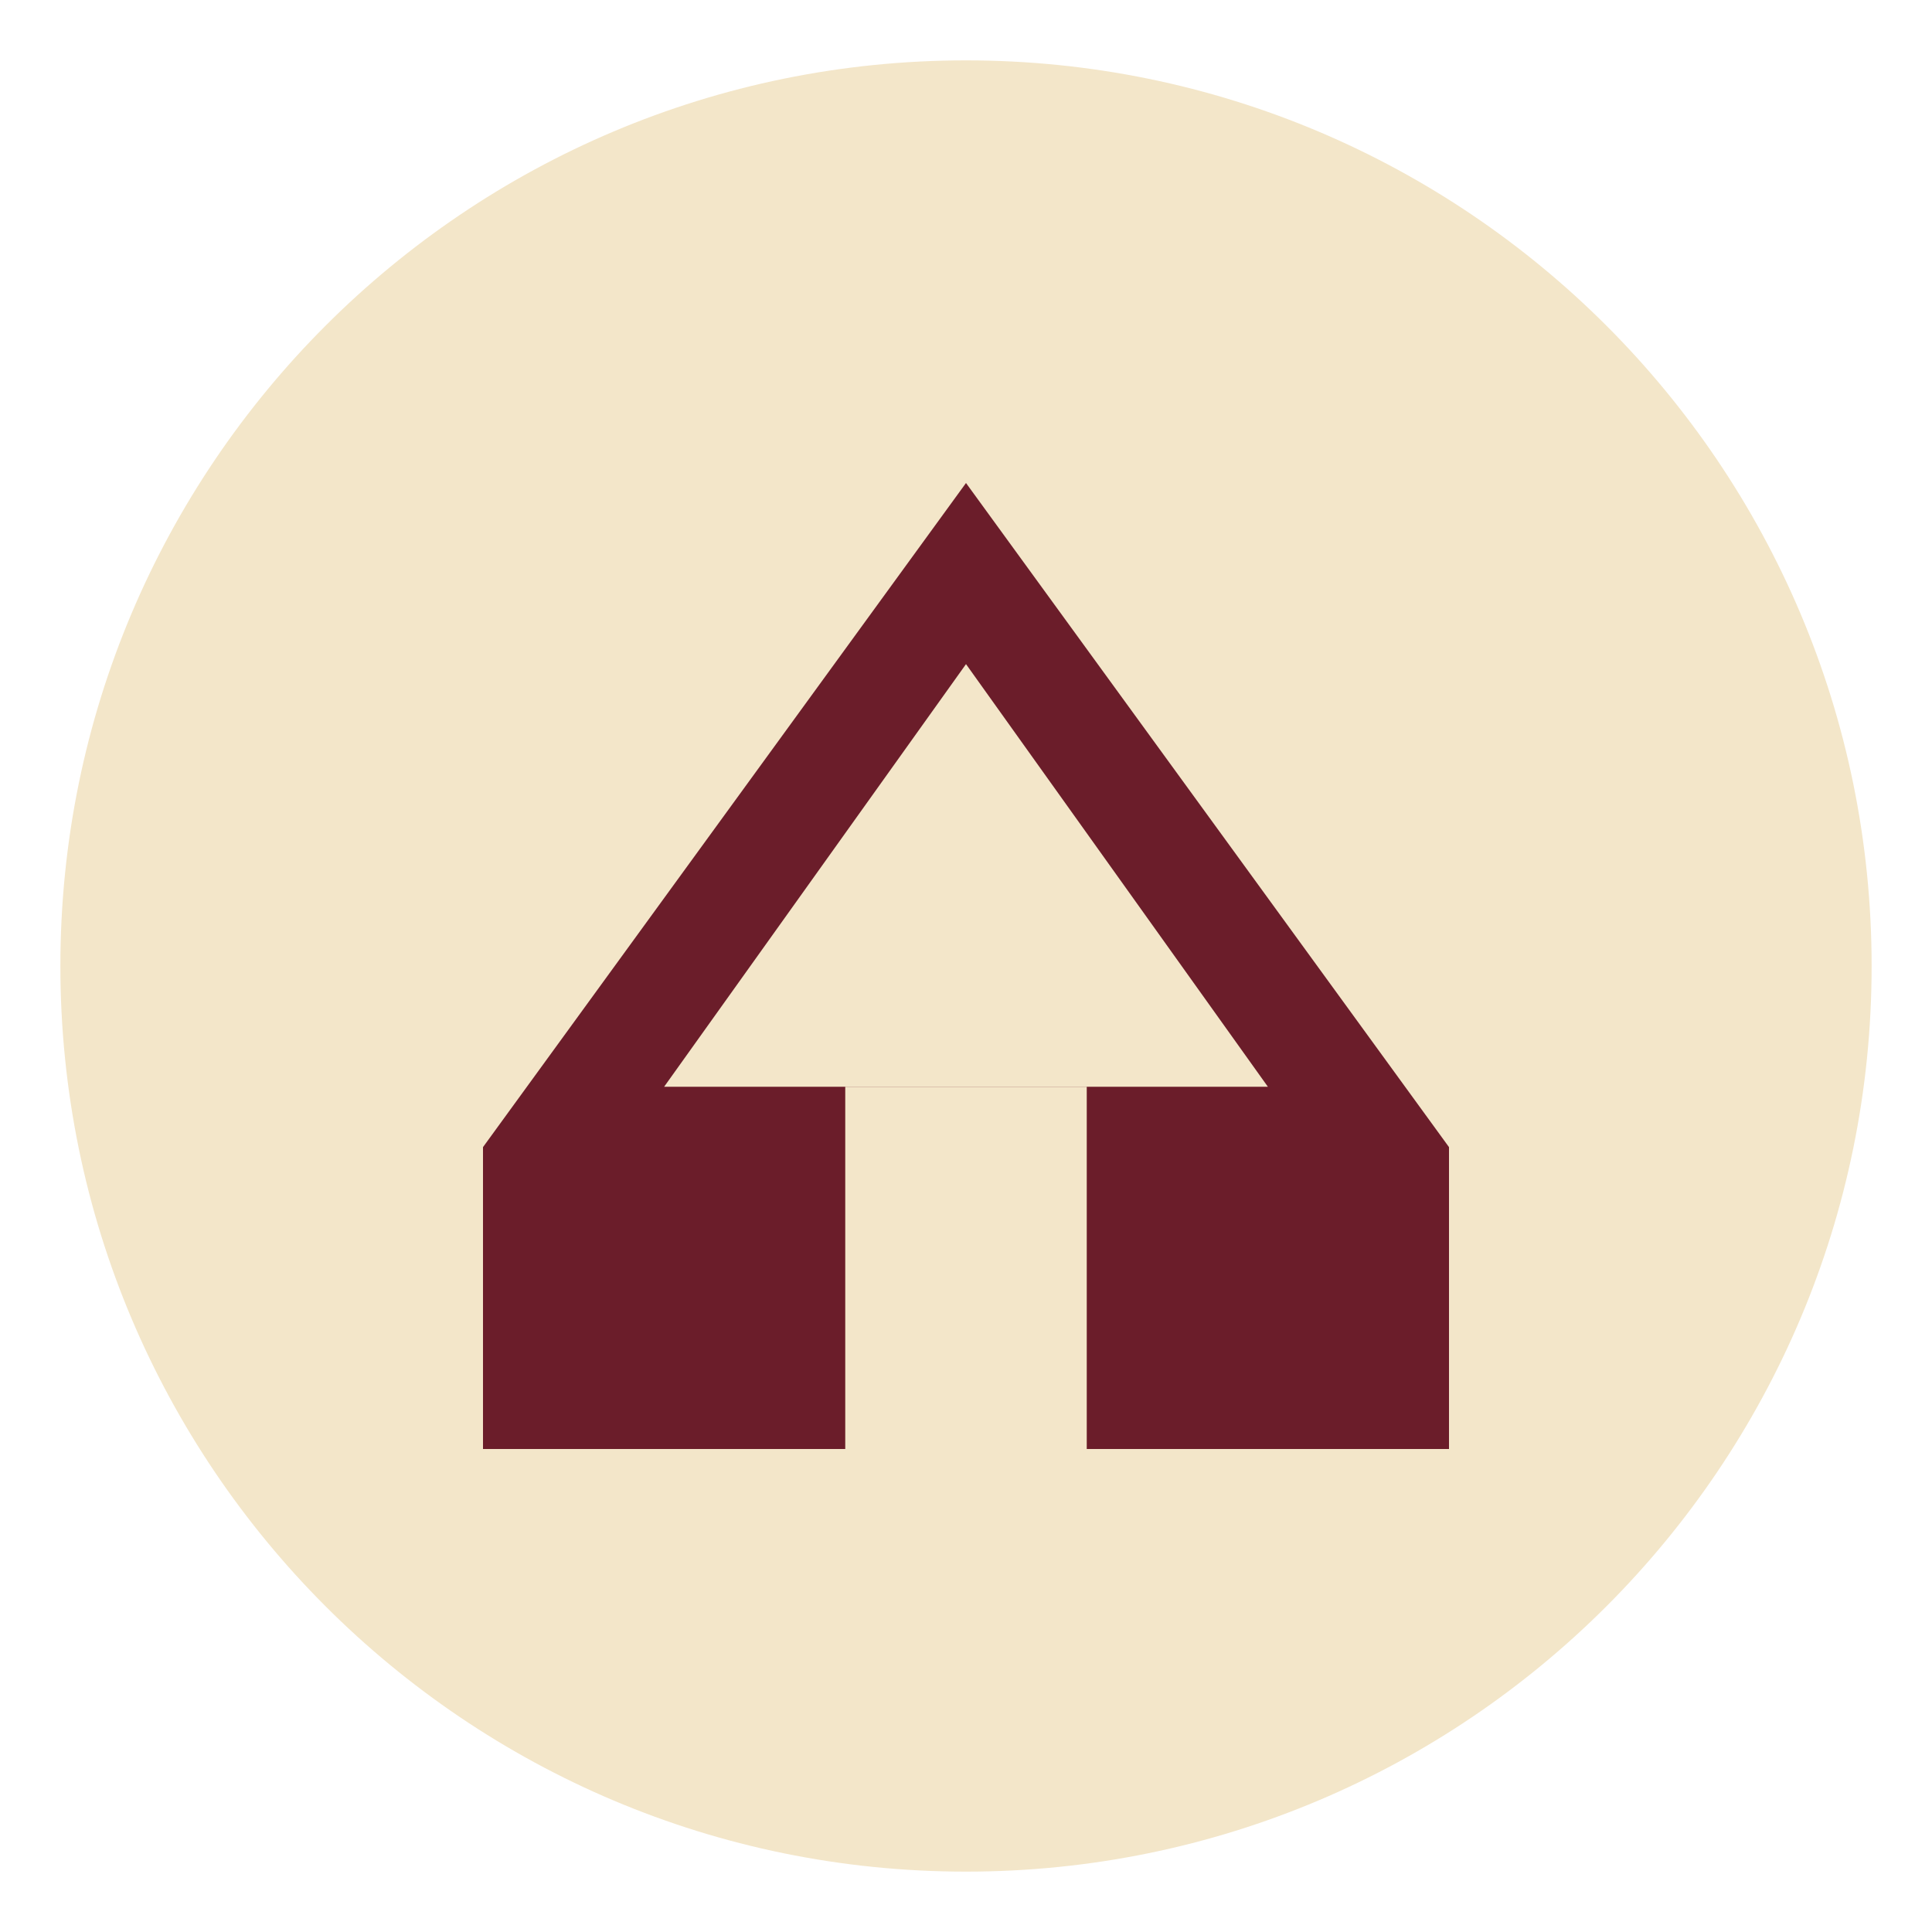
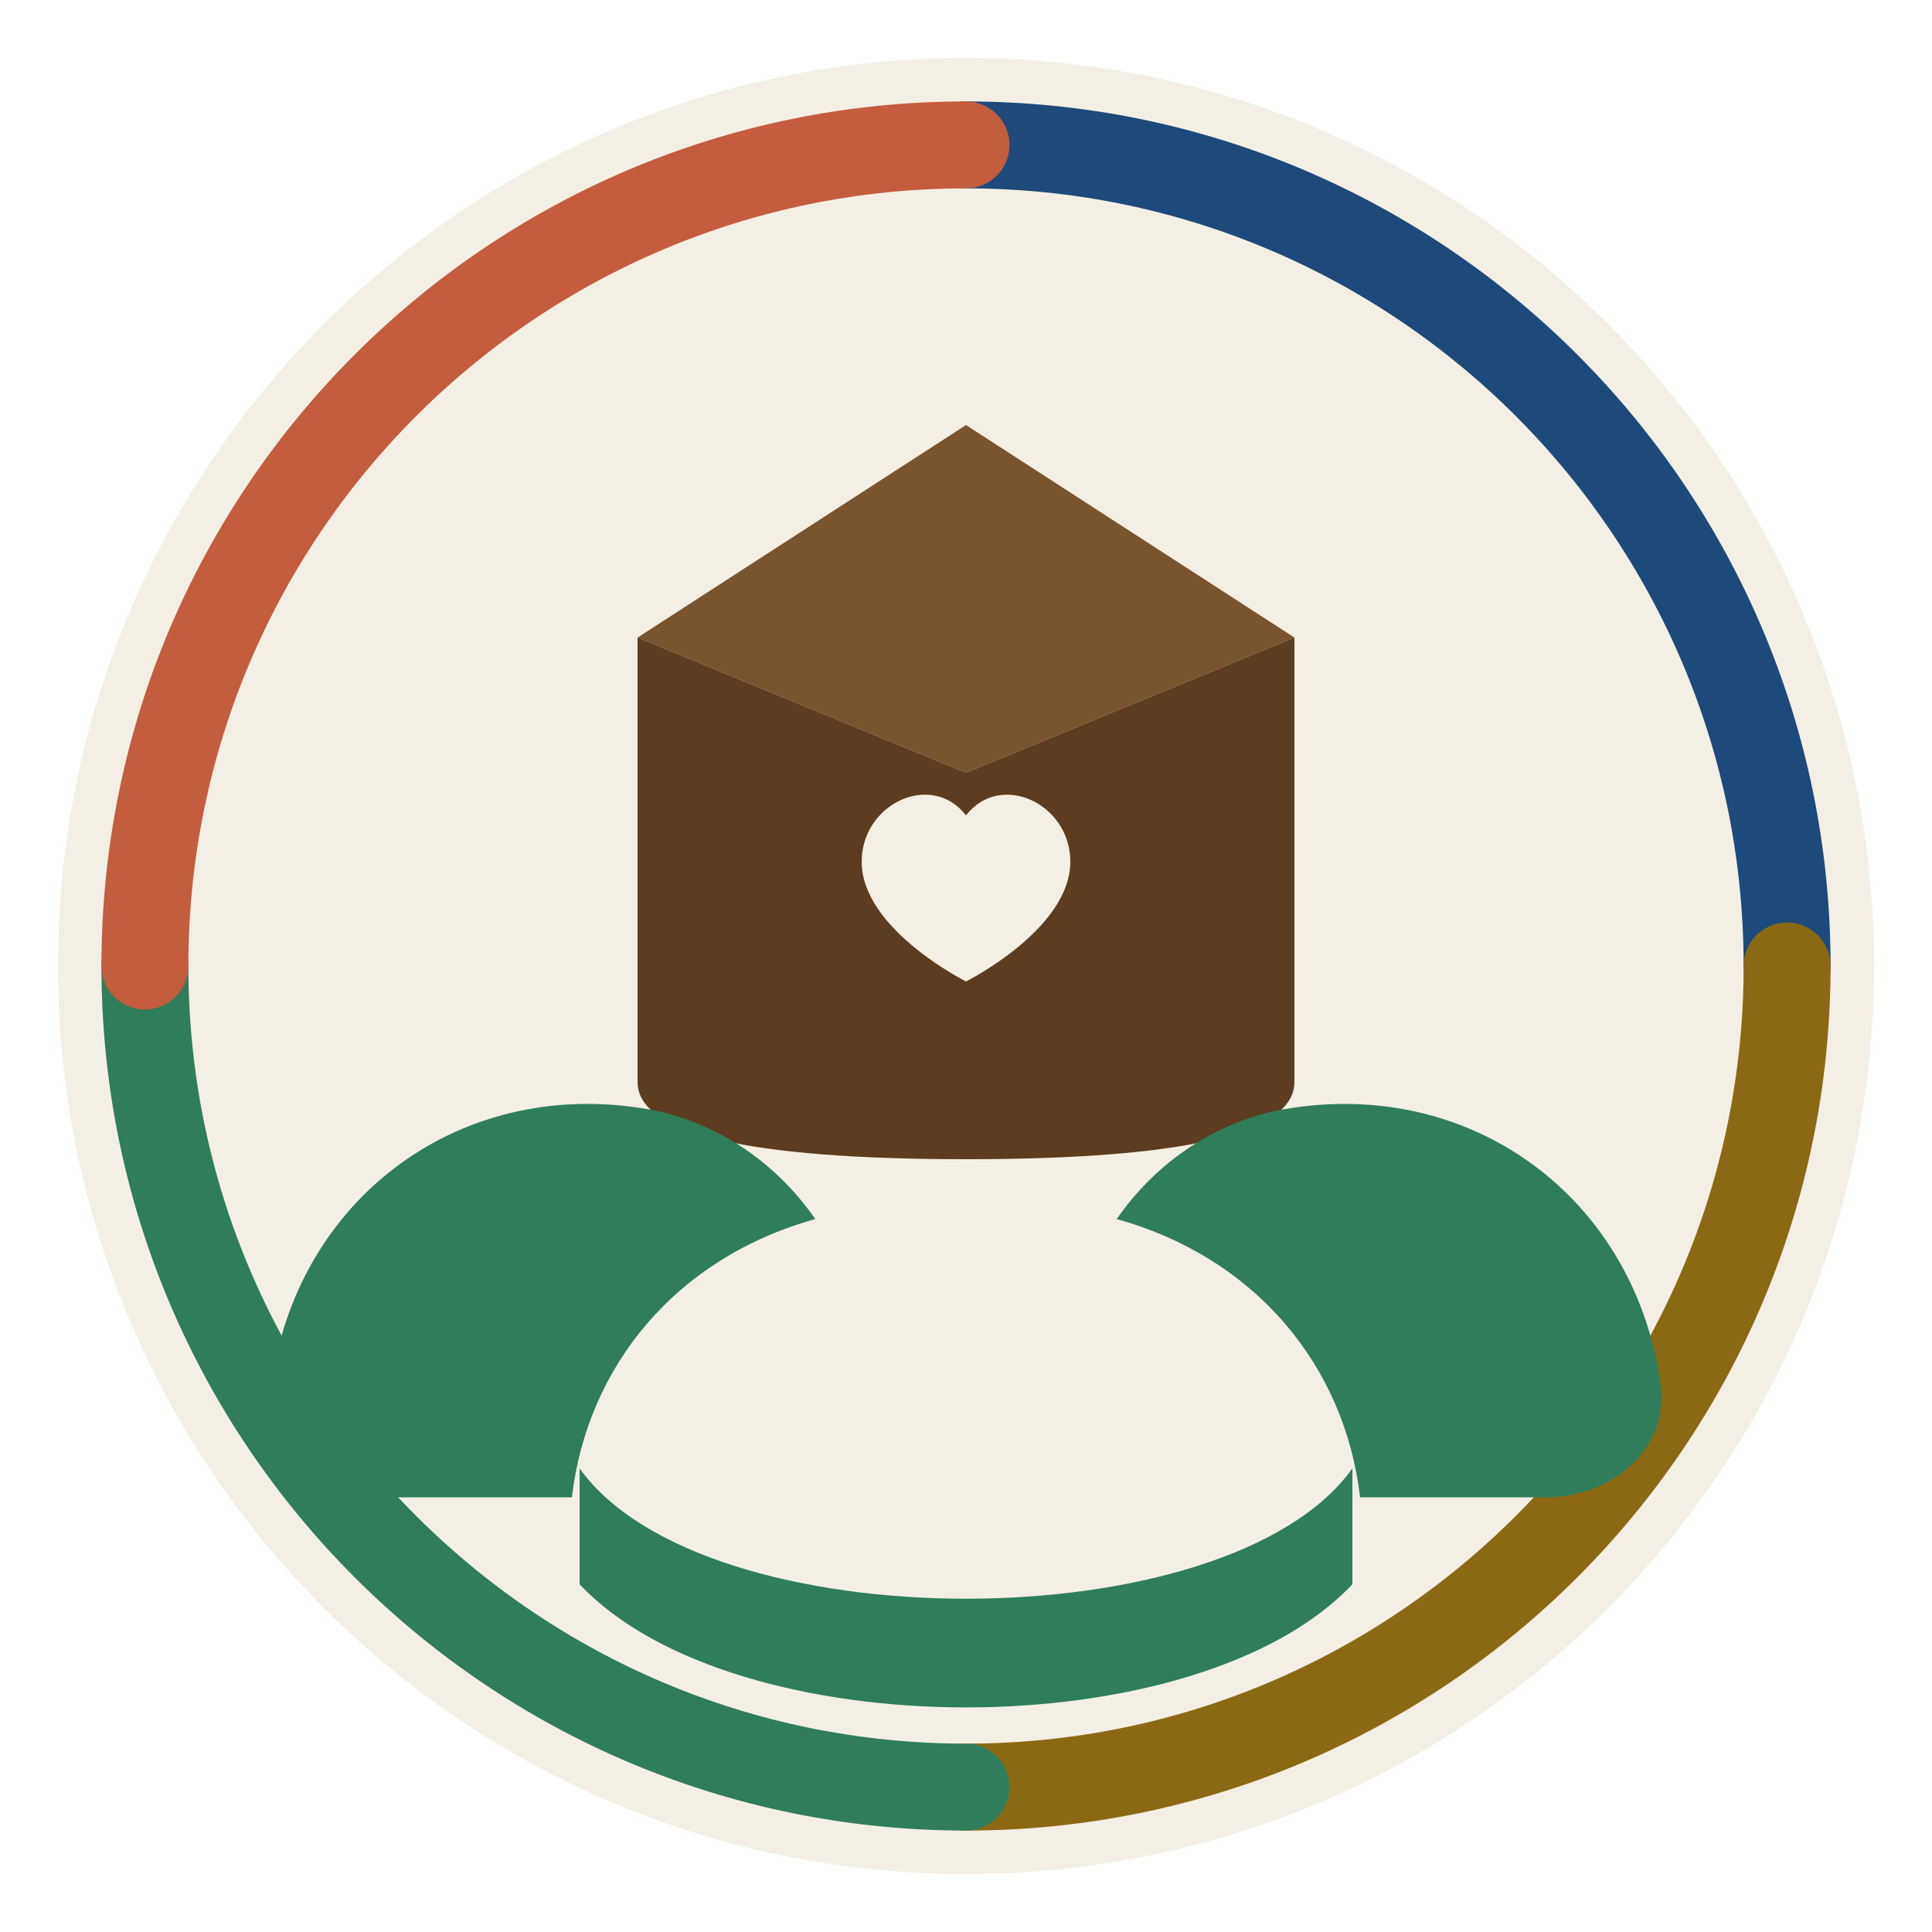
- <svg xmlns="http://www.w3.org/2000/svg" viewBox="0 0 64 64" fill="none">
-   <circle cx="32" cy="32" r="30" fill="#F3E6C9" />
-   <path d="M16 38 L32 16 L48 38 V48 H16 Z" fill="#6B1D2A" />
-   <path d="M32 22 L42 36 H22 Z" fill="#F3E6C9" />
-   <rect x="28" y="36" width="8" height="12" fill="#F3E6C9" />
+ <svg xmlns="http://www.w3.org/2000/svg" viewBox="0 0 100 100" fill="none">
+   <circle cx="50" cy="50" r="47" fill="#f4efe4" />
+   <path d="M50 7.5 A42.5 42.5 0 0 1 92.5 50" stroke="#1d4a7a" stroke-width="4.5" stroke-linecap="round" />
+   <path d="M92.5 50 A42.5 42.5 0 0 1 50 92.5" stroke="#8b6914" stroke-width="4.5" stroke-linecap="round" />
+   <path d="M50 92.5 A42.5 42.5 0 0 1 7.5 50" stroke="#2F7D5A" stroke-width="4.5" stroke-linecap="round" />
+   <path d="M7.5 50 A42.5 42.5 0 0 1 50 7.5" stroke="#c45c3e" stroke-width="4.5" stroke-linecap="round" />
+   <path fill="#7a542c" d="M33 33 L50 22 L67 33 L50 40 Z" />
+   <path fill="#5c3d1f" d="M33 33 L50 40 L67 33 V56 Q67 60 50 60 Q33 60 33 56 Z" />
+   <path fill="#f4efe4" d="M50 42.2c-1.8-2.3-5.4-.6-5.4 2.4 0 3.5 5.4 6.2 5.4 6.2s5.4-2.7 5.4-6.2c0-3-3.6-4.7-5.4-2.4z" />
+   <path fill="#2F7D5A" d="M14 72c1.2-10 10-16.5 20-14.5 3.6.8 6.4 3 8.2 5.6-7.2 2-11.8 7.6-12.6 14.4H20c-3.4 0-6.2-2.4-6-5.5z" />
+   <path fill="#2F7D5A" d="M86 72c-1.2-10-10-16.5-20-14.5-3.6.8-6.4 3-8.2 5.6 7.2 2 11.8 7.6 12.6 14.4H80c3.4 0 6.2-2.4 6-5.5z" />
+   <path fill="#2F7D5A" d="M30 76c6.4 9 33.6 9 40 0v6c-8 8.5-32 8.5-40 0z" />
</svg>
